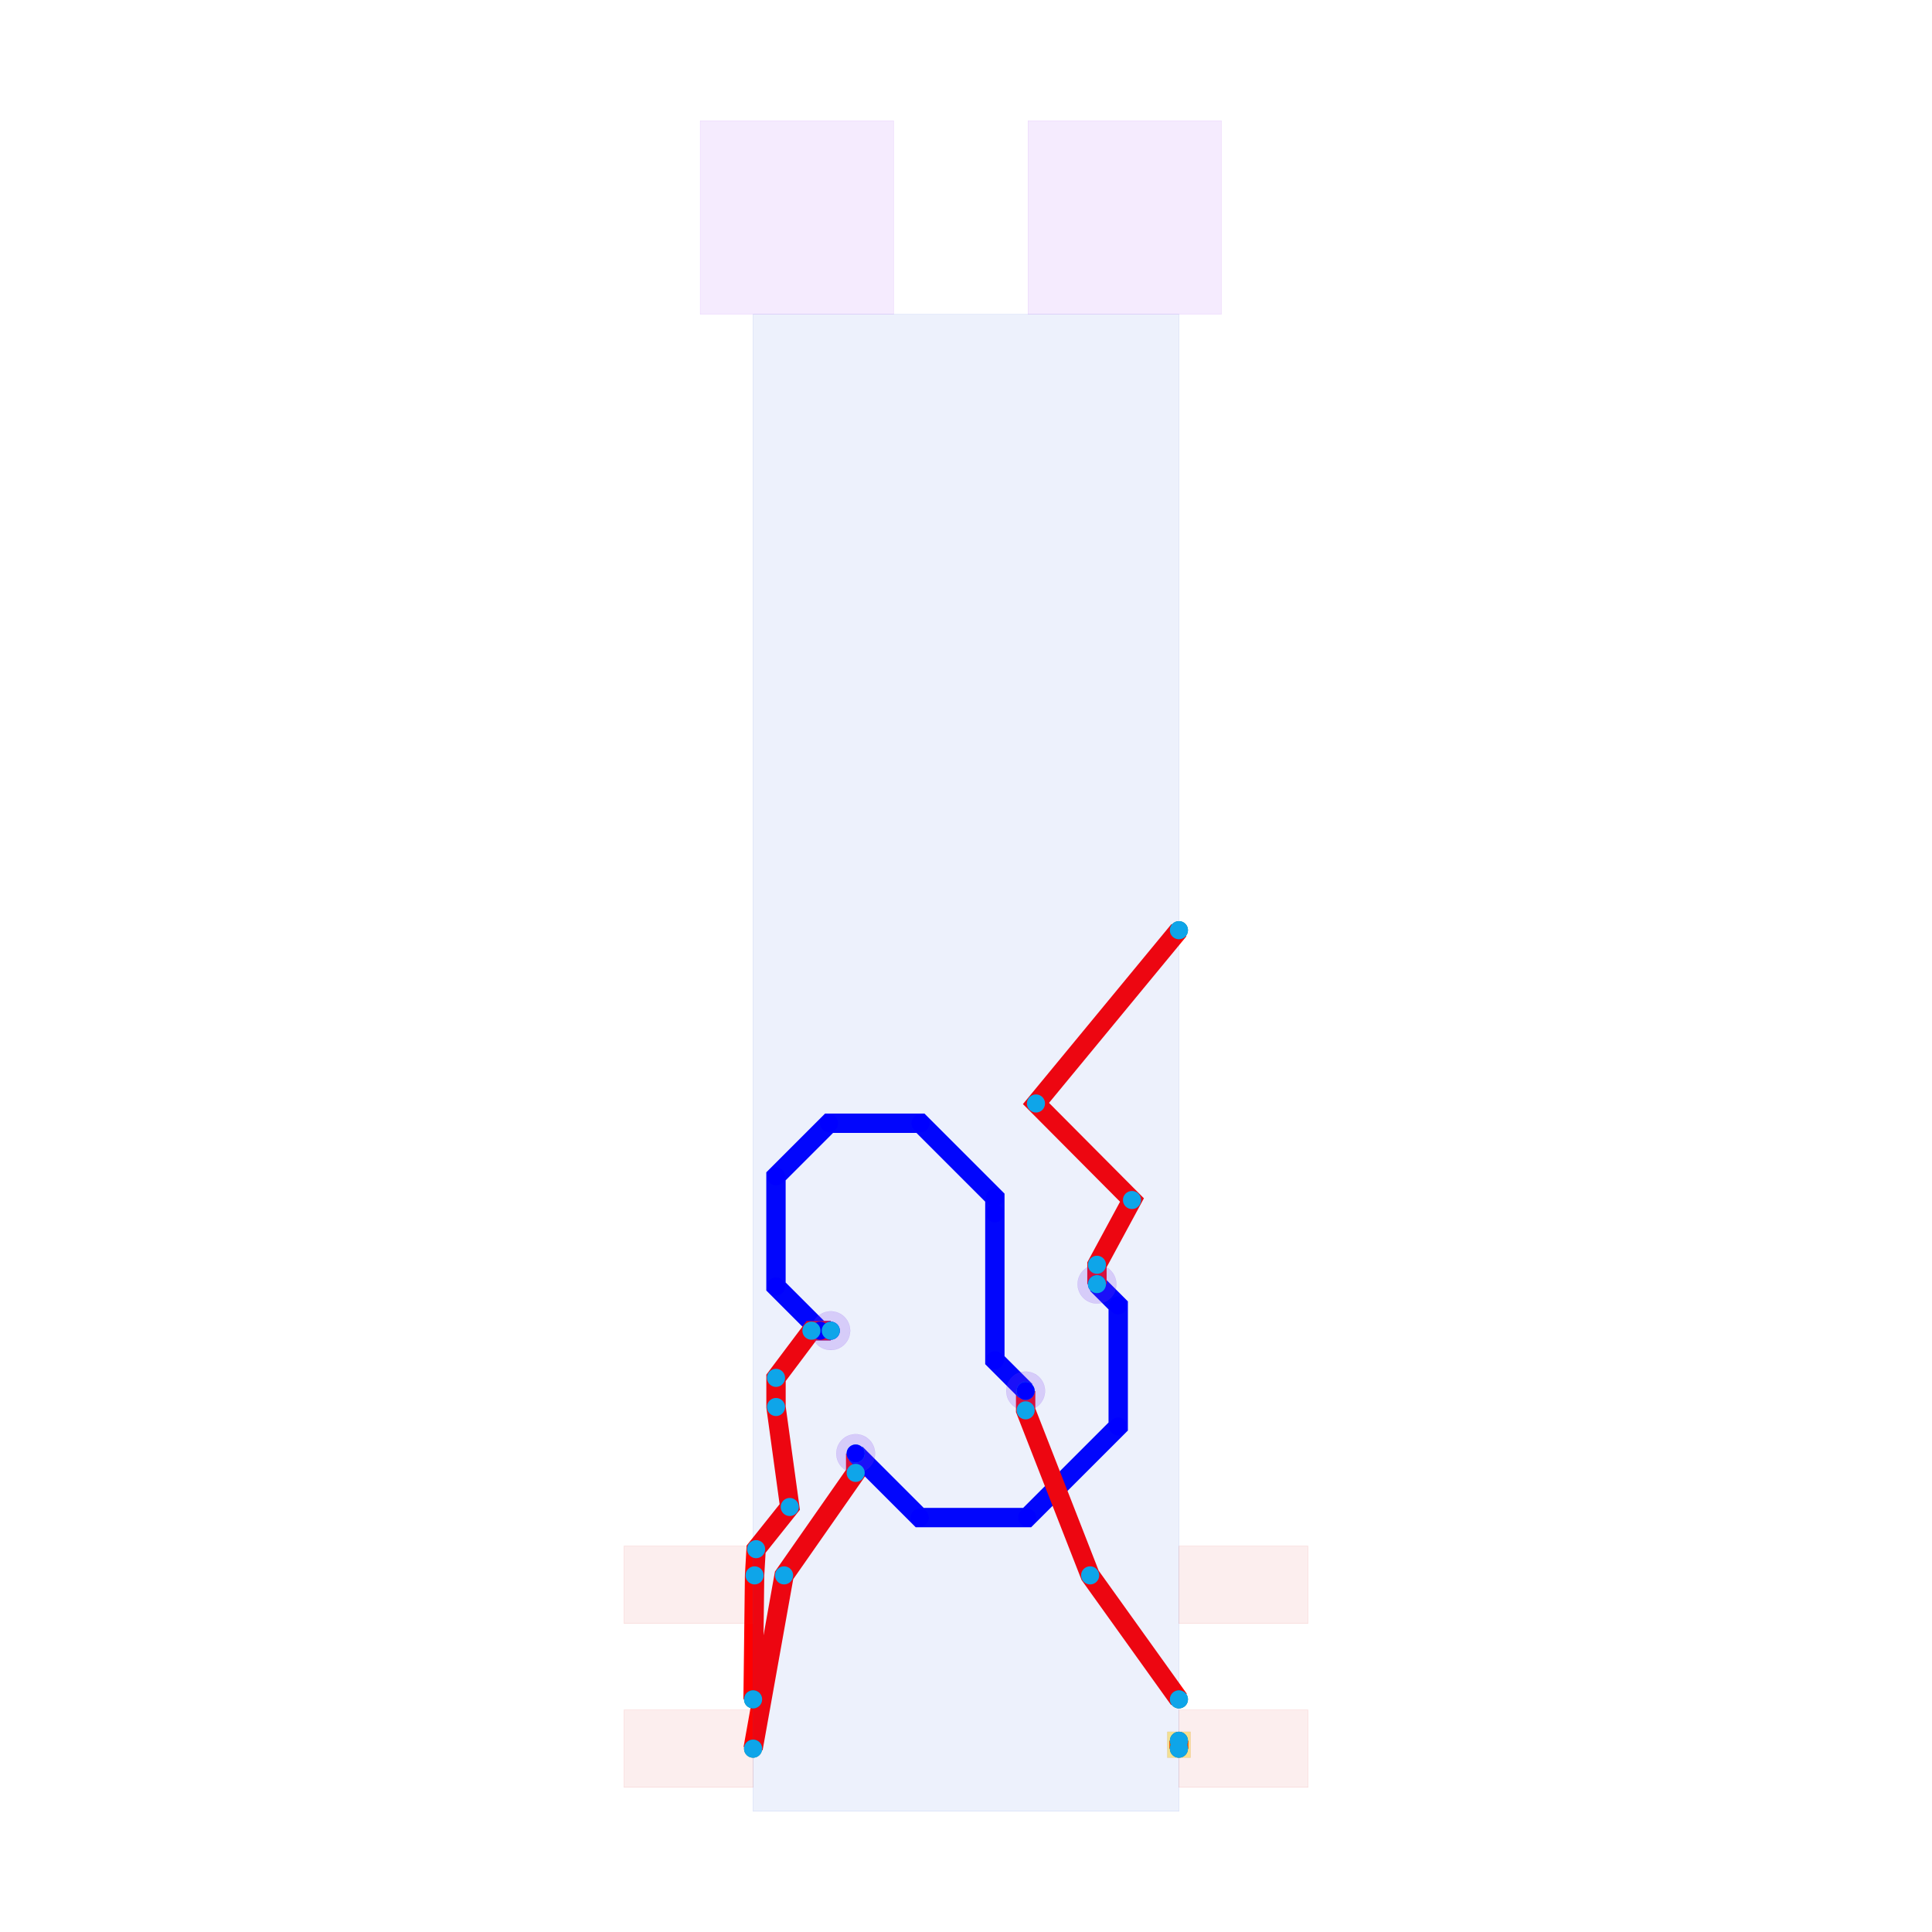
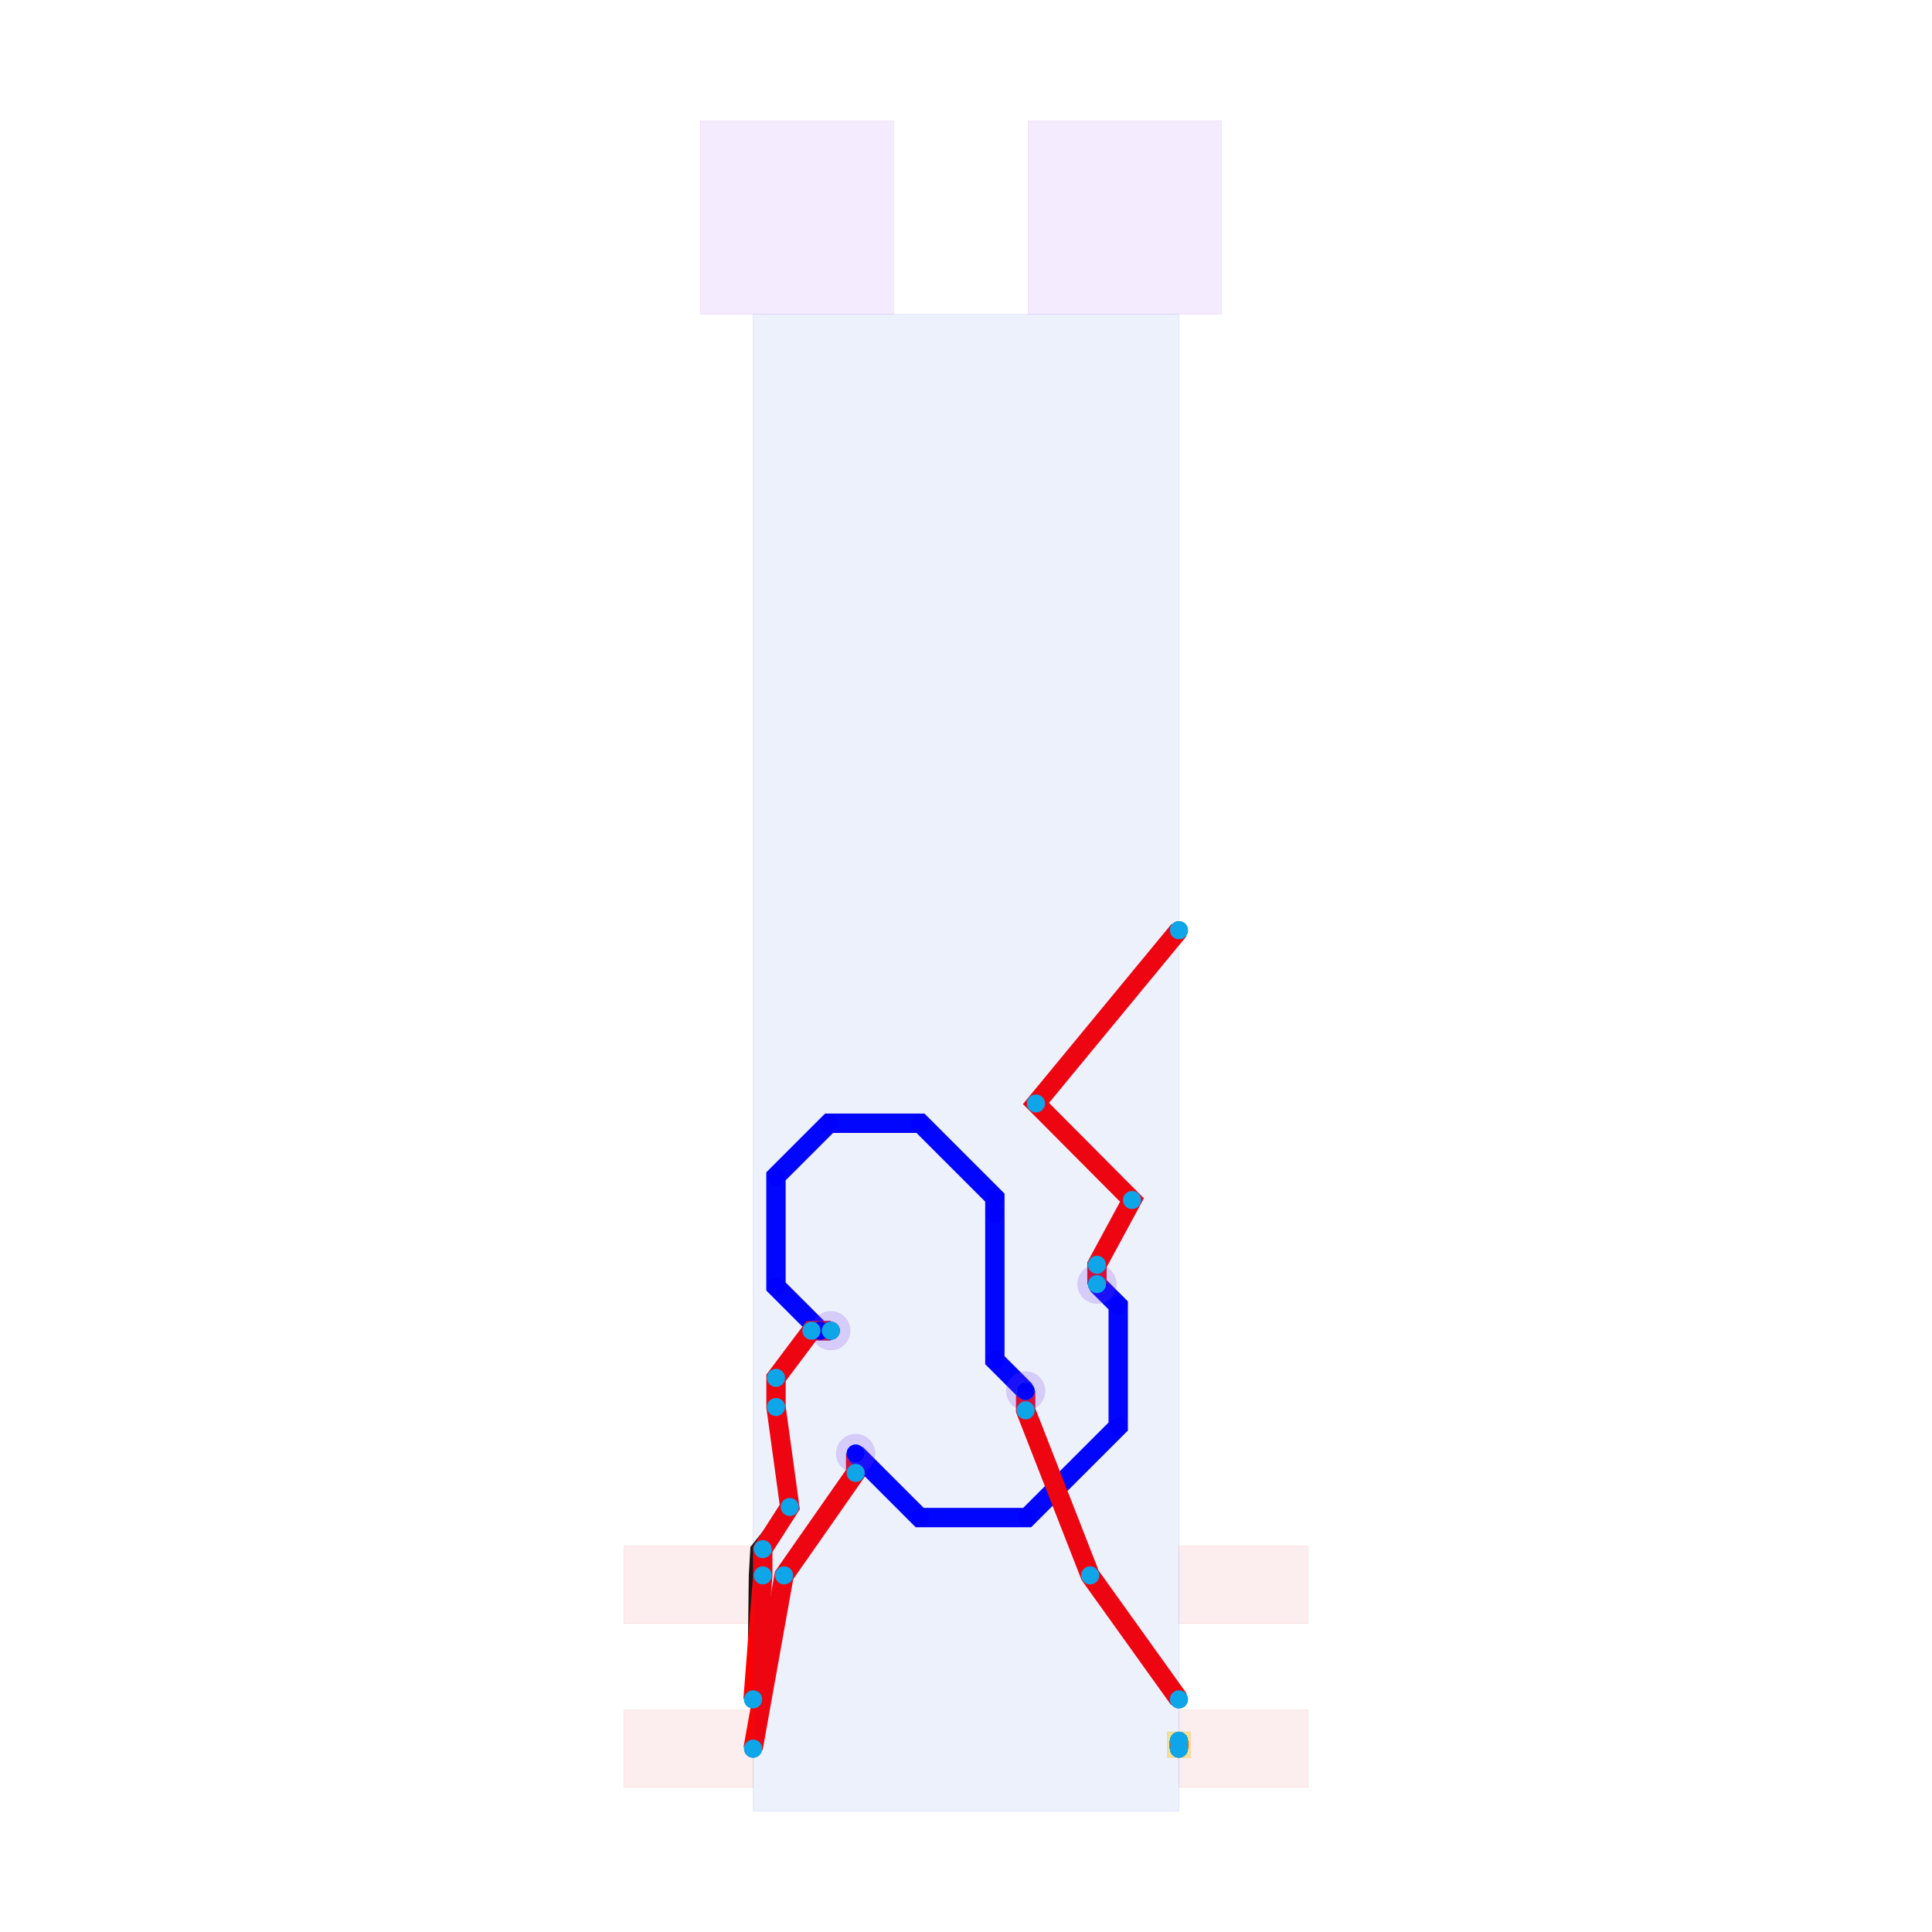
<svg xmlns="http://www.w3.org/2000/svg" width="640" height="640" viewBox="0 0 640 640">
  <rect width="100%" height="100%" fill="white" />
  <g>
    <polyline data-points="-22.1,6.945999999999999 -22.1,6.885" data-type="line" data-label="original:source_net_22_mst1" points="390.534,576.66 390.534,579.267" fill="none" stroke="#111111" stroke-width="3.847" />
  </g>
  <g>
    <polyline data-points="-25.4,6.885 -25.159678666666665,8.227865999999999 -24.604951,9.021963999999999 -24.604951,9.171964" data-type="line" data-label="original:source_net_8_mst2" points="249.466,579.267 259.739,521.862 283.452,487.916 283.452,481.504" fill="none" stroke="#111111" stroke-width="3.847" />
  </g>
  <g>
    <polyline data-points="-24.604951,9.171964 -24.604951,9.171964 -24.108639,8.675652 -23.276166,8.675652 -22.570486,9.381331999999999 -22.570486,10.319981999999998 -22.735174,10.484669999999998" data-type="line" data-label="original:source_net_8_mst2" points="283.452,481.504 283.452,481.504 304.669,502.72 340.255,502.72 370.422,472.554 370.422,432.428 363.382,425.388" fill="none" stroke="#111111" stroke-width="3.847" />
  </g>
  <g>
    <polyline data-points="-22.735174,10.484669999999998 -22.735174,10.484669999999998 -22.735174,10.634669999999998 -22.46373275,11.136552199999999 -23.207815833333335,11.884633999999998 -22.1,13.2275" data-type="line" data-label="original:source_net_8_mst2" points="363.382,425.388 363.382,425.388 363.382,418.976 374.985,397.521 343.177,365.542 390.534,308.137" fill="none" stroke="#111111" stroke-width="3.847" />
  </g>
  <g>
    <polyline data-points="-22.1,7.2669999999999995 -22.788034250000003,8.227865999999999 -23.287796,9.506799999999998 -23.287796,9.656799999999999" data-type="line" data-label="original:source_net_0" points="390.534,562.937 361.122,521.862 339.758,467.19 339.758,460.778" fill="none" stroke="#111111" stroke-width="3.847" />
  </g>
  <g>
    <polyline data-points="-23.287796,9.656799999999999 -23.287796,9.656799999999999 -23.52637,9.895373999999999 -23.52637,11.033787999999998 -23.52637,11.155012999999999 -24.102777,11.731419999999998 -24.811369,11.731419999999998 -25.222591,11.320197999999998 -25.222591,10.466365999999999 -24.880181,10.123955999999998 -24.797736,10.123955999999998" data-type="line" data-label="original:source_net_0" points="339.758,460.778 339.758,460.778 329.56,450.579 329.56,401.914 329.56,396.732 304.919,372.092 274.629,372.092 257.05,389.671 257.05,426.171 271.687,440.808 275.211,440.808" fill="none" stroke="#111111" stroke-width="3.847" />
  </g>
  <g>
    <polyline data-points="-24.797736,10.123955999999998 -24.797736,10.123955999999998 -24.947736,10.123956 -25.222219250000002,9.758369857837744 -25.22221975,9.532466099999999 -25.11575275,8.757753399999999 -25.3765525,8.431019777777777 -25.388276249999997,8.227865999999999 -25.4,7.2669999999999995" data-type="line" data-label="original:source_net_0" points="275.211,440.808 275.211,440.808 268.799,440.808 257.065,456.436 257.065,466.093 261.617,499.211 250.468,513.178 249.967,521.862 249.466,562.937" fill="none" stroke="#111111" stroke-width="3.847" />
  </g>
  <g>
    <polyline data-points="-22.1,6.945999999999999 -22.1,6.885" data-type="line" data-label="source_net_22_mst1" points="390.534,576.66 390.534,579.267" fill="none" stroke="#FF0000" stroke-width="6.412" />
  </g>
  <g>
    <polyline data-points="-25.4,6.885 -25.159678666666665,8.227865999999999 -24.604951,9.021963999999999 -24.604951,9.171964" data-type="line" data-label="source_net_8_mst2" points="249.466,579.267 259.739,521.862 283.452,487.916 283.452,481.504" fill="none" stroke="#FF0000" stroke-width="6.412" />
  </g>
  <g>
    <polyline data-points="-24.604951,9.171964 -24.604951,9.171964 -24.108639,8.675652 -23.276166,8.675652 -22.570486,9.381331999999999 -22.570486,10.319981999999998 -22.735174,10.484669999999998" data-type="line" data-label="source_net_8_mst2" points="283.452,481.504 283.452,481.504 304.669,502.72 340.255,502.72 370.422,472.554 370.422,432.428 363.382,425.388" fill="none" stroke="#0000FF" stroke-width="6.412" />
  </g>
  <g>
    <polyline data-points="-22.735174,10.484669999999998 -22.735174,10.484669999999998 -22.735174,10.634669999999998 -22.46373275,11.136552199999999 -23.207815833333335,11.884633999999998 -22.1,13.2275" data-type="line" data-label="source_net_8_mst2" points="363.382,425.388 363.382,425.388 363.382,418.976 374.985,397.521 343.177,365.542 390.534,308.137" fill="none" stroke="#FF0000" stroke-width="6.412" />
  </g>
  <g>
    <polyline data-points="-22.1,7.2669999999999995 -22.788034250000003,8.227865999999999 -23.287796,9.506799999999998 -23.287796,9.656799999999999" data-type="line" data-label="source_net_0" points="390.534,562.937 361.122,521.862 339.758,467.19 339.758,460.778" fill="none" stroke="#FF0000" stroke-width="6.412" />
  </g>
  <g>
    <polyline data-points="-23.287796,9.656799999999999 -23.287796,9.656799999999999 -23.52637,9.895373999999999 -23.52637,11.033787999999998 -23.52637,11.155012999999999 -24.102777,11.731419999999998 -24.811369,11.731419999999998 -25.222591,11.320197999999998 -25.222591,10.466365999999999 -24.880181,10.123955999999998 -24.797736,10.123955999999998" data-type="line" data-label="source_net_0" points="339.758,460.778 339.758,460.778 329.56,450.579 329.56,401.914 329.56,396.732 304.919,372.092 274.629,372.092 257.05,389.671 257.05,426.171 271.687,440.808 275.211,440.808" fill="none" stroke="#0000FF" stroke-width="6.412" />
  </g>
  <g>
-     <polyline data-points="-24.797736,10.123955999999998 -24.797736,10.123955999999998 -24.947736,10.123956 -25.222219250000002,9.758369857837744 -25.22221975,9.532466099999999 -25.11575275,8.757753399999999 -25.3765525,8.431019777777777 -25.388276249999997,8.227865999999999 -25.4,7.2669999999999995" data-type="line" data-label="source_net_0" points="275.211,440.808 275.211,440.808 268.799,440.808 257.065,456.436 257.065,466.093 261.617,499.211 250.468,513.178 249.967,521.862 249.466,562.937" fill="none" stroke="#FF0000" stroke-width="6.412" />
+     <polyline data-points="-24.797736,10.123955999999998 -24.797736,10.123955999999998 -24.947736,10.123956 -25.222219250000002,9.758369857837744 -25.22221975,9.532466099999999 -25.11575275,8.757753399999999 -25.325,8.431019777777777 -25.325,8.227865999999999 -25.4,7.2669999999999995" data-type="line" data-label="source_net_0" points="275.211,440.808 275.211,440.808 268.799,440.808 257.065,456.436 257.065,466.093 261.617,499.211 252.672,513.178 252.672,521.862 249.466,562.937" fill="none" stroke="#FF0000" stroke-width="6.412" />
  </g>
  <g>
    <rect data-type="rect" data-label="cmn_7" data-x="-23.75" data-y="12.2" x="249.466" y="104.122" width="141.069" height="495.878" fill="rgba(29, 78, 216, 0.08)" stroke="#1d4ed8" stroke-width="0.023" />
  </g>
  <g>
    <rect data-type="rect" data-label="obstacle:rect:0" data-x="-21.6" data-y="8.155" x="390.534" y="512.153" width="42.748" height="25.649" fill="rgba(220, 38, 38, 0.08)" stroke="#dc2626" stroke-width="0.023" />
  </g>
  <g>
    <rect data-type="rect" data-label="obstacle:rect:1" data-x="-21.6" data-y="6.885" x="390.534" y="566.443" width="42.748" height="25.649" fill="rgba(220, 38, 38, 0.08)" stroke="#dc2626" stroke-width="0.023" />
  </g>
  <g>
    <rect data-type="rect" data-label="obstacle:rect:2" data-x="-25.9" data-y="8.155" x="206.718" y="512.153" width="42.748" height="25.649" fill="rgba(220, 38, 38, 0.08)" stroke="#dc2626" stroke-width="0.023" />
  </g>
  <g>
    <rect data-type="rect" data-label="obstacle:rect:3" data-x="-25.9" data-y="6.885" x="206.718" y="566.443" width="42.748" height="25.649" fill="rgba(220, 38, 38, 0.08)" stroke="#dc2626" stroke-width="0.023" />
  </g>
  <g>
    <rect data-type="rect" data-label="obstacle:oval:4" data-x="-25.06" data-y="18.75" x="231.939" y="40" width="64.122" height="64.122" fill="rgba(168, 85, 247, 0.12)" stroke="#a855f7" stroke-width="0.023" />
  </g>
  <g>
    <rect data-type="rect" data-label="obstacle:oval:5" data-x="-22.52" data-y="18.75" x="340.519" y="40" width="64.122" height="64.122" fill="rgba(168, 85, 247, 0.12)" stroke="#a855f7" stroke-width="0.023" />
  </g>
  <g>
    <rect data-type="rect" data-label="boundry-violation:0:0" data-x="-22.1" data-y="6.9155" x="386.687" y="573.689" width="7.695" height="8.55" fill="rgba(250, 204, 21, 0.45)" stroke="#b45309" stroke-width="0.023" />
  </g>
  <circle data-type="circle" data-label="" data-x="-24.604951" data-y="9.171964" cx="283.452" cy="481.504" r="6.412" fill="rgba(124, 58, 237, 0.2)" stroke="#7c3aed" stroke-width="0.023" />
  <circle data-type="circle" data-label="" data-x="-22.735174" data-y="10.484669999999998" cx="363.382" cy="425.388" r="6.412" fill="rgba(124, 58, 237, 0.2)" stroke="#7c3aed" stroke-width="0.023" />
  <circle data-type="circle" data-label="" data-x="-23.287796" data-y="9.656799999999999" cx="339.758" cy="460.778" r="6.412" fill="rgba(124, 58, 237, 0.2)" stroke="#7c3aed" stroke-width="0.023" />
  <circle data-type="circle" data-label="" data-x="-24.797736" data-y="10.123955999999998" cx="275.211" cy="440.808" r="6.412" fill="rgba(124, 58, 237, 0.2)" stroke="#7c3aed" stroke-width="0.023" />
  <g>
    <circle data-type="point" data-label="source_net_22_mst1" data-x="-22.1" data-y="6.945999999999999" cx="390.534" cy="576.66" r="3" fill="#0f766e" />
  </g>
  <g>
    <circle data-type="point" data-label="source_net_22_mst1" data-x="-22.1" data-y="6.885" cx="390.534" cy="579.267" r="3" fill="#0f766e" />
  </g>
  <g>
    <circle data-type="point" data-label="source_net_0" data-x="-22.1" data-y="7.2669999999999995" cx="390.534" cy="562.937" r="3" fill="#0f766e" />
  </g>
  <g>
    <circle data-type="point" data-label="source_net_0" data-x="-25.4" data-y="7.2669999999999995" cx="249.466" cy="562.937" r="3" fill="#0f766e" />
  </g>
  <g>
    <circle data-type="point" data-label="source_net_8_mst2" data-x="-25.4" data-y="6.885" cx="249.466" cy="579.267" r="3" fill="#0f766e" />
  </g>
  <g>
    <circle data-type="point" data-label="source_net_8_mst2" data-x="-22.1" data-y="13.2275" cx="390.534" cy="308.137" r="3" fill="#0f766e" />
  </g>
  <g>
    <circle data-type="point" data-label="" data-x="-22.1" data-y="6.945999999999999" cx="390.534" cy="576.66" r="3" fill="#0ea5e9" />
  </g>
  <g>
    <circle data-type="point" data-label="" data-x="-22.1" data-y="6.885" cx="390.534" cy="579.267" r="3" fill="#0ea5e9" />
  </g>
  <g>
    <circle data-type="point" data-label="" data-x="-25.4" data-y="6.885" cx="249.466" cy="579.267" r="3" fill="#0ea5e9" />
  </g>
  <g>
    <circle data-type="point" data-label="" data-x="-25.159678666666665" data-y="8.227865999999999" cx="259.739" cy="521.862" r="3" fill="#0ea5e9" />
  </g>
  <g>
    <circle data-type="point" data-label="" data-x="-24.604951" data-y="9.021963999999999" cx="283.452" cy="487.916" r="3" fill="#0ea5e9" />
  </g>
  <g>
    <circle data-type="point" data-label="" data-x="-24.604951" data-y="9.171964" cx="283.452" cy="481.504" r="3" fill="#0ea5e9" />
  </g>
  <g>
    <circle data-type="point" data-label="" data-x="-24.604951" data-y="9.171964" cx="283.452" cy="481.504" r="3" fill="#0000FF" />
  </g>
  <g>
    <circle data-type="point" data-label="" data-x="-24.108639" data-y="8.675652" cx="304.669" cy="502.72" r="3" fill="#0000FF" />
  </g>
  <g>
    <circle data-type="point" data-label="" data-x="-23.276166" data-y="8.675652" cx="340.255" cy="502.72" r="3" fill="#0000FF" />
  </g>
  <g>
    <circle data-type="point" data-label="" data-x="-22.570486" data-y="9.381331999999999" cx="370.422" cy="472.554" r="3" fill="#0000FF" />
  </g>
  <g>
    <circle data-type="point" data-label="" data-x="-22.570486" data-y="10.319981999999998" cx="370.422" cy="432.428" r="3" fill="#0000FF" />
  </g>
  <g>
    <circle data-type="point" data-label="" data-x="-22.735174" data-y="10.484669999999998" cx="363.382" cy="425.388" r="3" fill="#0000FF" />
  </g>
  <g>
    <circle data-type="point" data-label="" data-x="-22.735174" data-y="10.484669999999998" cx="363.382" cy="425.388" r="3" fill="#0ea5e9" />
  </g>
  <g>
    <circle data-type="point" data-label="" data-x="-22.735174" data-y="10.634669999999998" cx="363.382" cy="418.976" r="3" fill="#0ea5e9" />
  </g>
  <g>
    <circle data-type="point" data-label="" data-x="-22.46373275" data-y="11.136552199999999" cx="374.985" cy="397.521" r="3" fill="#0ea5e9" />
  </g>
  <g>
    <circle data-type="point" data-label="" data-x="-23.207815833333335" data-y="11.884633999999998" cx="343.177" cy="365.542" r="3" fill="#0ea5e9" />
  </g>
  <g>
    <circle data-type="point" data-label="" data-x="-22.1" data-y="13.2275" cx="390.534" cy="308.137" r="3" fill="#0ea5e9" />
  </g>
  <g>
    <circle data-type="point" data-label="" data-x="-22.1" data-y="7.2669999999999995" cx="390.534" cy="562.937" r="3" fill="#0ea5e9" />
  </g>
  <g>
    <circle data-type="point" data-label="" data-x="-22.788034250000003" data-y="8.227865999999999" cx="361.122" cy="521.862" r="3" fill="#0ea5e9" />
  </g>
  <g>
    <circle data-type="point" data-label="" data-x="-23.287796" data-y="9.506799999999998" cx="339.758" cy="467.19" r="3" fill="#0ea5e9" />
  </g>
  <g>
    <circle data-type="point" data-label="" data-x="-23.287796" data-y="9.656799999999999" cx="339.758" cy="460.778" r="3" fill="#0ea5e9" />
  </g>
  <g>
    <circle data-type="point" data-label="" data-x="-23.287796" data-y="9.656799999999999" cx="339.758" cy="460.778" r="3" fill="#0000FF" />
  </g>
  <g>
    <circle data-type="point" data-label="" data-x="-23.52637" data-y="9.895373999999999" cx="329.56" cy="450.579" r="3" fill="#0000FF" />
  </g>
  <g>
    <circle data-type="point" data-label="" data-x="-23.52637" data-y="11.033787999999998" cx="329.56" cy="401.914" r="3" fill="#0000FF" />
  </g>
  <g>
    <circle data-type="point" data-label="" data-x="-23.52637" data-y="11.155012999999999" cx="329.56" cy="396.732" r="3" fill="#0000FF" />
  </g>
  <g>
    <circle data-type="point" data-label="" data-x="-24.102777" data-y="11.731419999999998" cx="304.919" cy="372.092" r="3" fill="#0000FF" />
  </g>
  <g>
    <circle data-type="point" data-label="" data-x="-24.811369" data-y="11.731419999999998" cx="274.629" cy="372.092" r="3" fill="#0000FF" />
  </g>
  <g>
    <circle data-type="point" data-label="" data-x="-25.222591" data-y="11.320197999999998" cx="257.05" cy="389.671" r="3" fill="#0000FF" />
  </g>
  <g>
    <circle data-type="point" data-label="" data-x="-25.222591" data-y="10.466365999999999" cx="257.05" cy="426.171" r="3" fill="#0000FF" />
  </g>
  <g>
    <circle data-type="point" data-label="" data-x="-24.880181" data-y="10.123955999999998" cx="271.687" cy="440.808" r="3" fill="#0000FF" />
  </g>
  <g>
    <circle data-type="point" data-label="" data-x="-24.797736" data-y="10.123955999999998" cx="275.211" cy="440.808" r="3" fill="#0000FF" />
  </g>
  <g>
    <circle data-type="point" data-label="" data-x="-24.797736" data-y="10.123955999999998" cx="275.211" cy="440.808" r="3" fill="#0ea5e9" />
  </g>
  <g>
    <circle data-type="point" data-label="" data-x="-24.947736" data-y="10.123956" cx="268.799" cy="440.808" r="3" fill="#0ea5e9" />
  </g>
  <g>
    <circle data-type="point" data-label="" data-x="-25.222219250000002" data-y="9.758369857837744" cx="257.065" cy="456.436" r="3" fill="#0ea5e9" />
  </g>
  <g>
    <circle data-type="point" data-label="" data-x="-25.22221975" data-y="9.532466099999999" cx="257.065" cy="466.093" r="3" fill="#0ea5e9" />
  </g>
  <g>
    <circle data-type="point" data-label="" data-x="-25.11575275" data-y="8.757753399999999" cx="261.617" cy="499.211" r="3" fill="#0ea5e9" />
  </g>
  <g>
-     <circle data-type="point" data-label="" data-x="-25.3765525" data-y="8.431019777777777" cx="250.468" cy="513.178" r="3" fill="#0ea5e9" />
-   </g>
-   <g>
-     <circle data-type="point" data-label="" data-x="-25.388276249999997" data-y="8.227865999999999" cx="249.967" cy="521.862" r="3" fill="#0ea5e9" />
+     <circle data-type="point" data-label="" data-x="-25.325" data-y="8.431019777777777" cx="252.672" cy="513.178" r="3" fill="#0ea5e9" />
+   </g>
+   <g>
+     <circle data-type="point" data-label="" data-x="-25.325" data-y="8.227865999999999" cx="252.672" cy="521.862" r="3" fill="#0ea5e9" />
  </g>
  <g>
    <circle data-type="point" data-label="" data-x="-25.4" data-y="7.2669999999999995" cx="249.466" cy="562.937" r="3" fill="#0ea5e9" />
  </g>
  <g id="crosshair" style="display: none">
    <line id="crosshair-h" y1="0" y2="640" stroke="#666" stroke-width="0.5" />
    <line id="crosshair-v" x1="0" x2="640" stroke="#666" stroke-width="0.5" />
    <text id="coordinates" font-family="monospace" font-size="12" fill="#666" />
  </g>
</svg>
